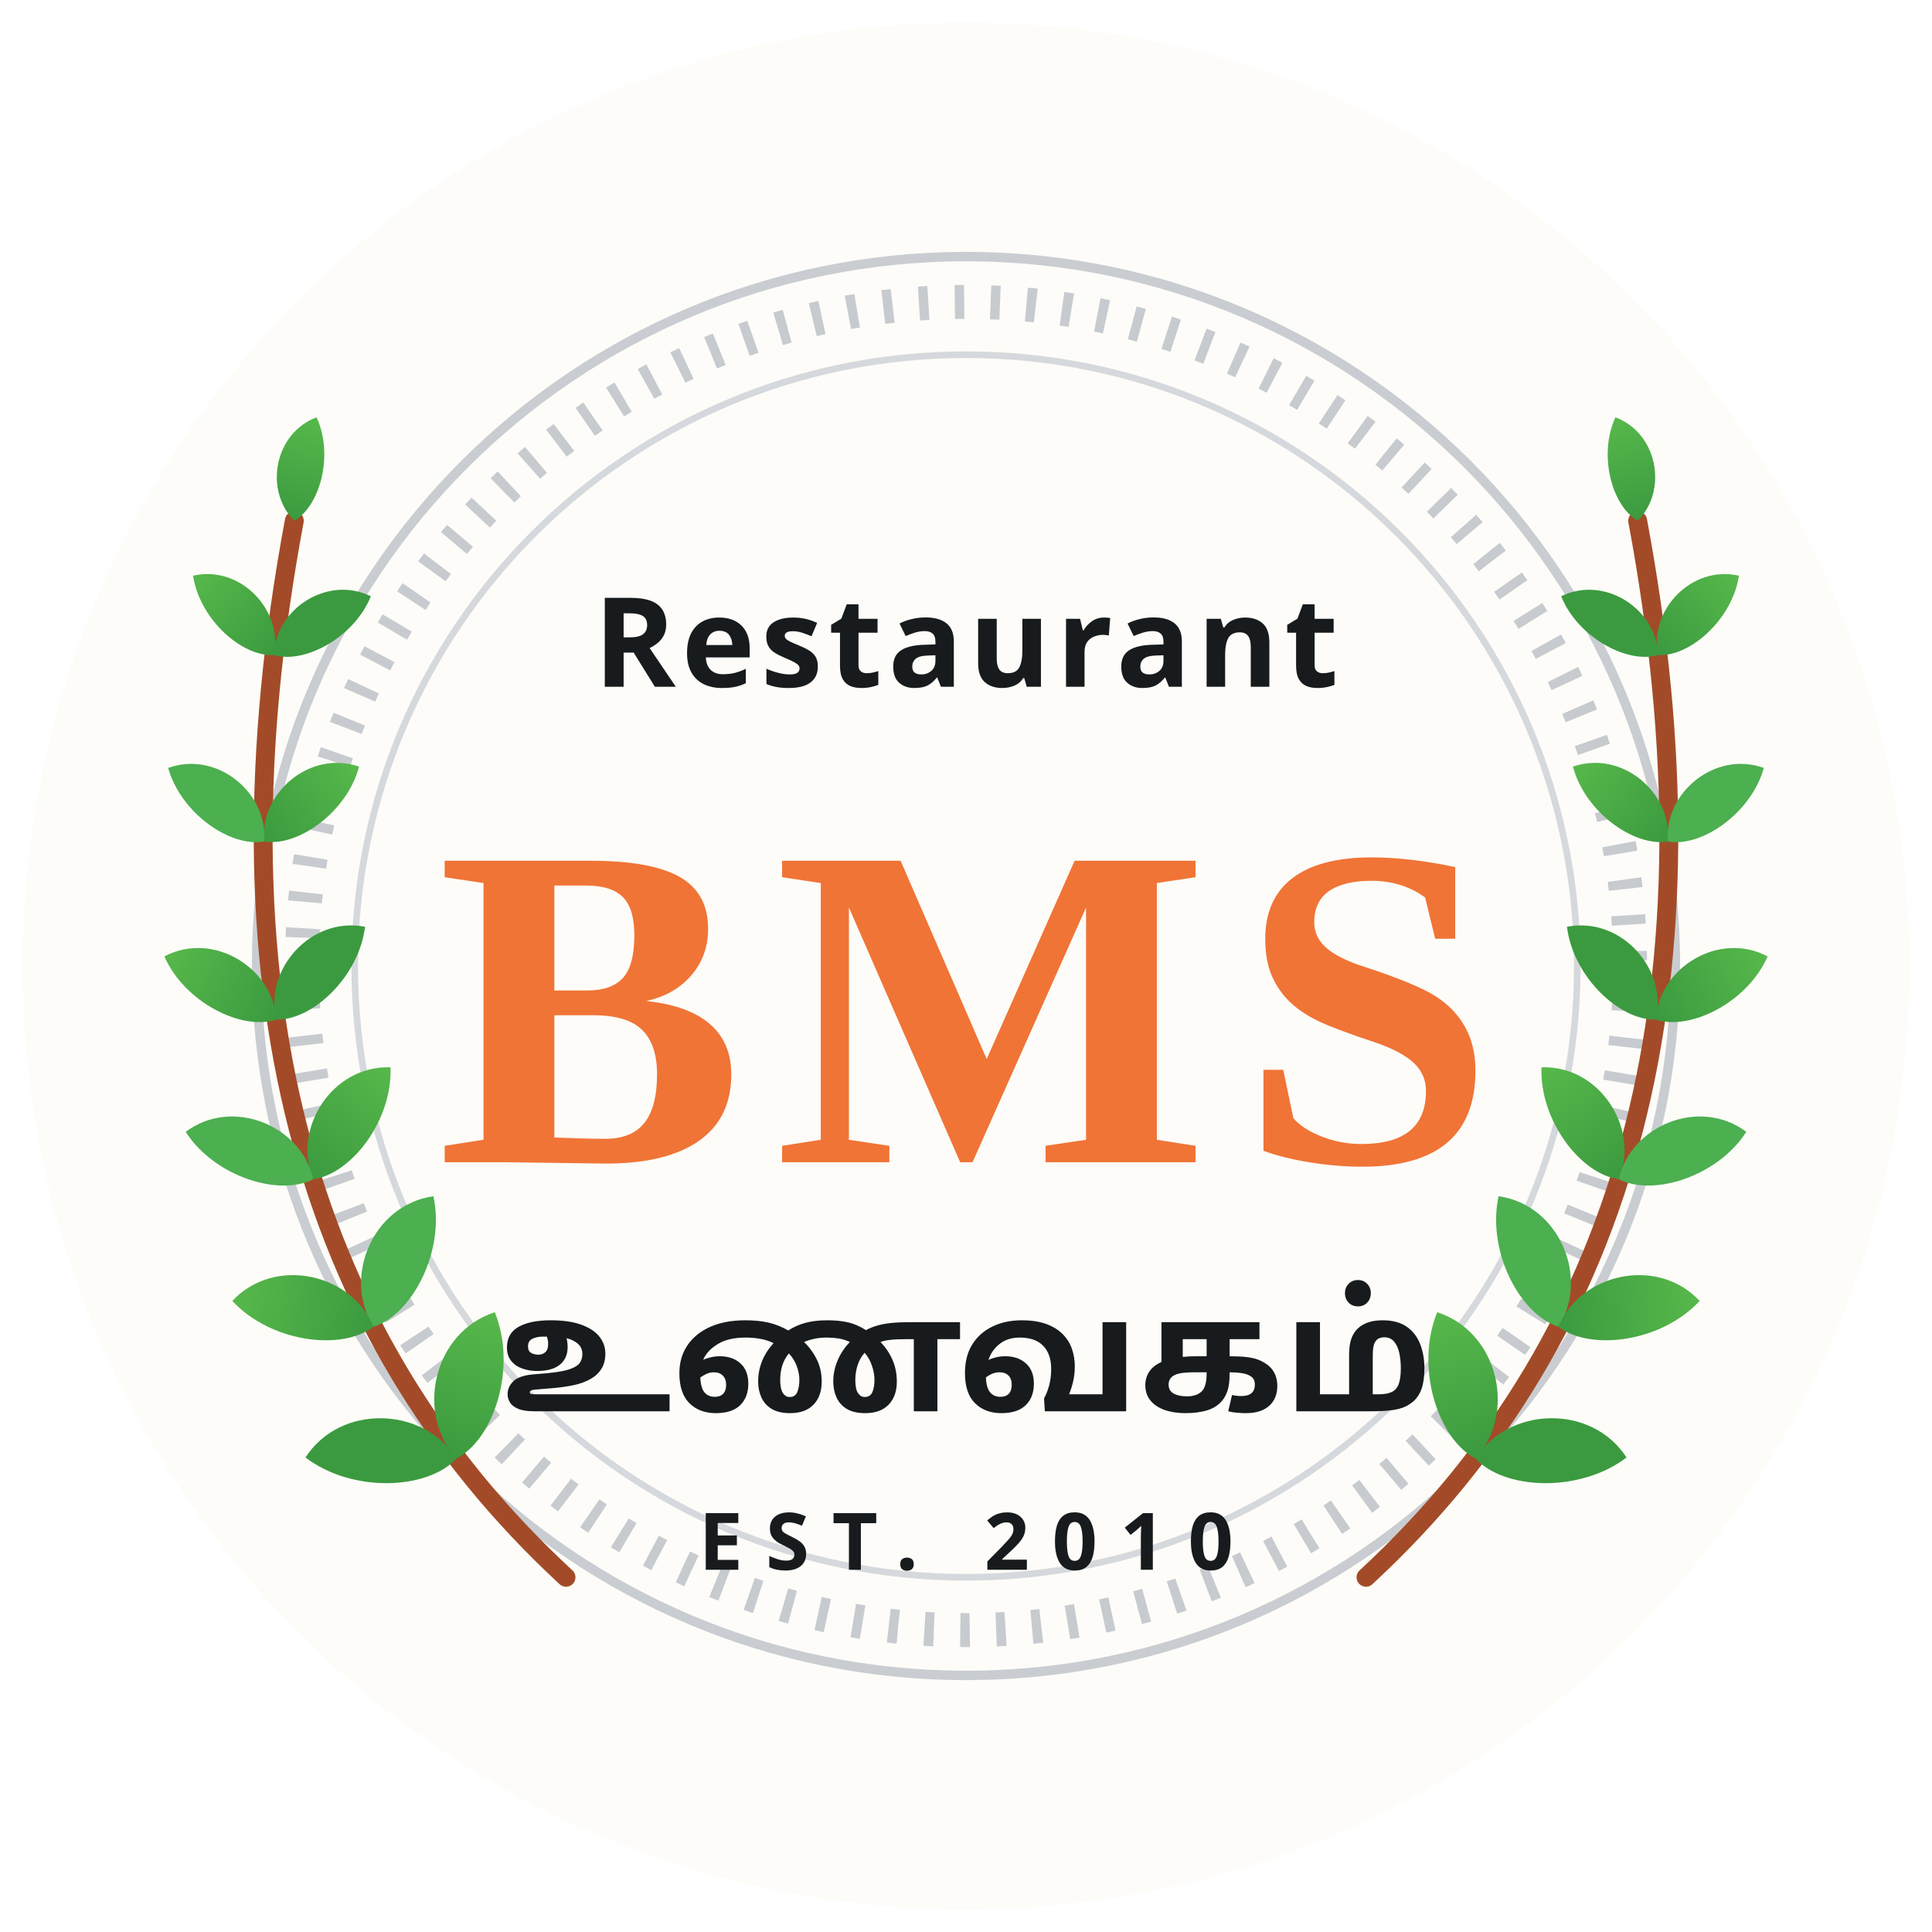
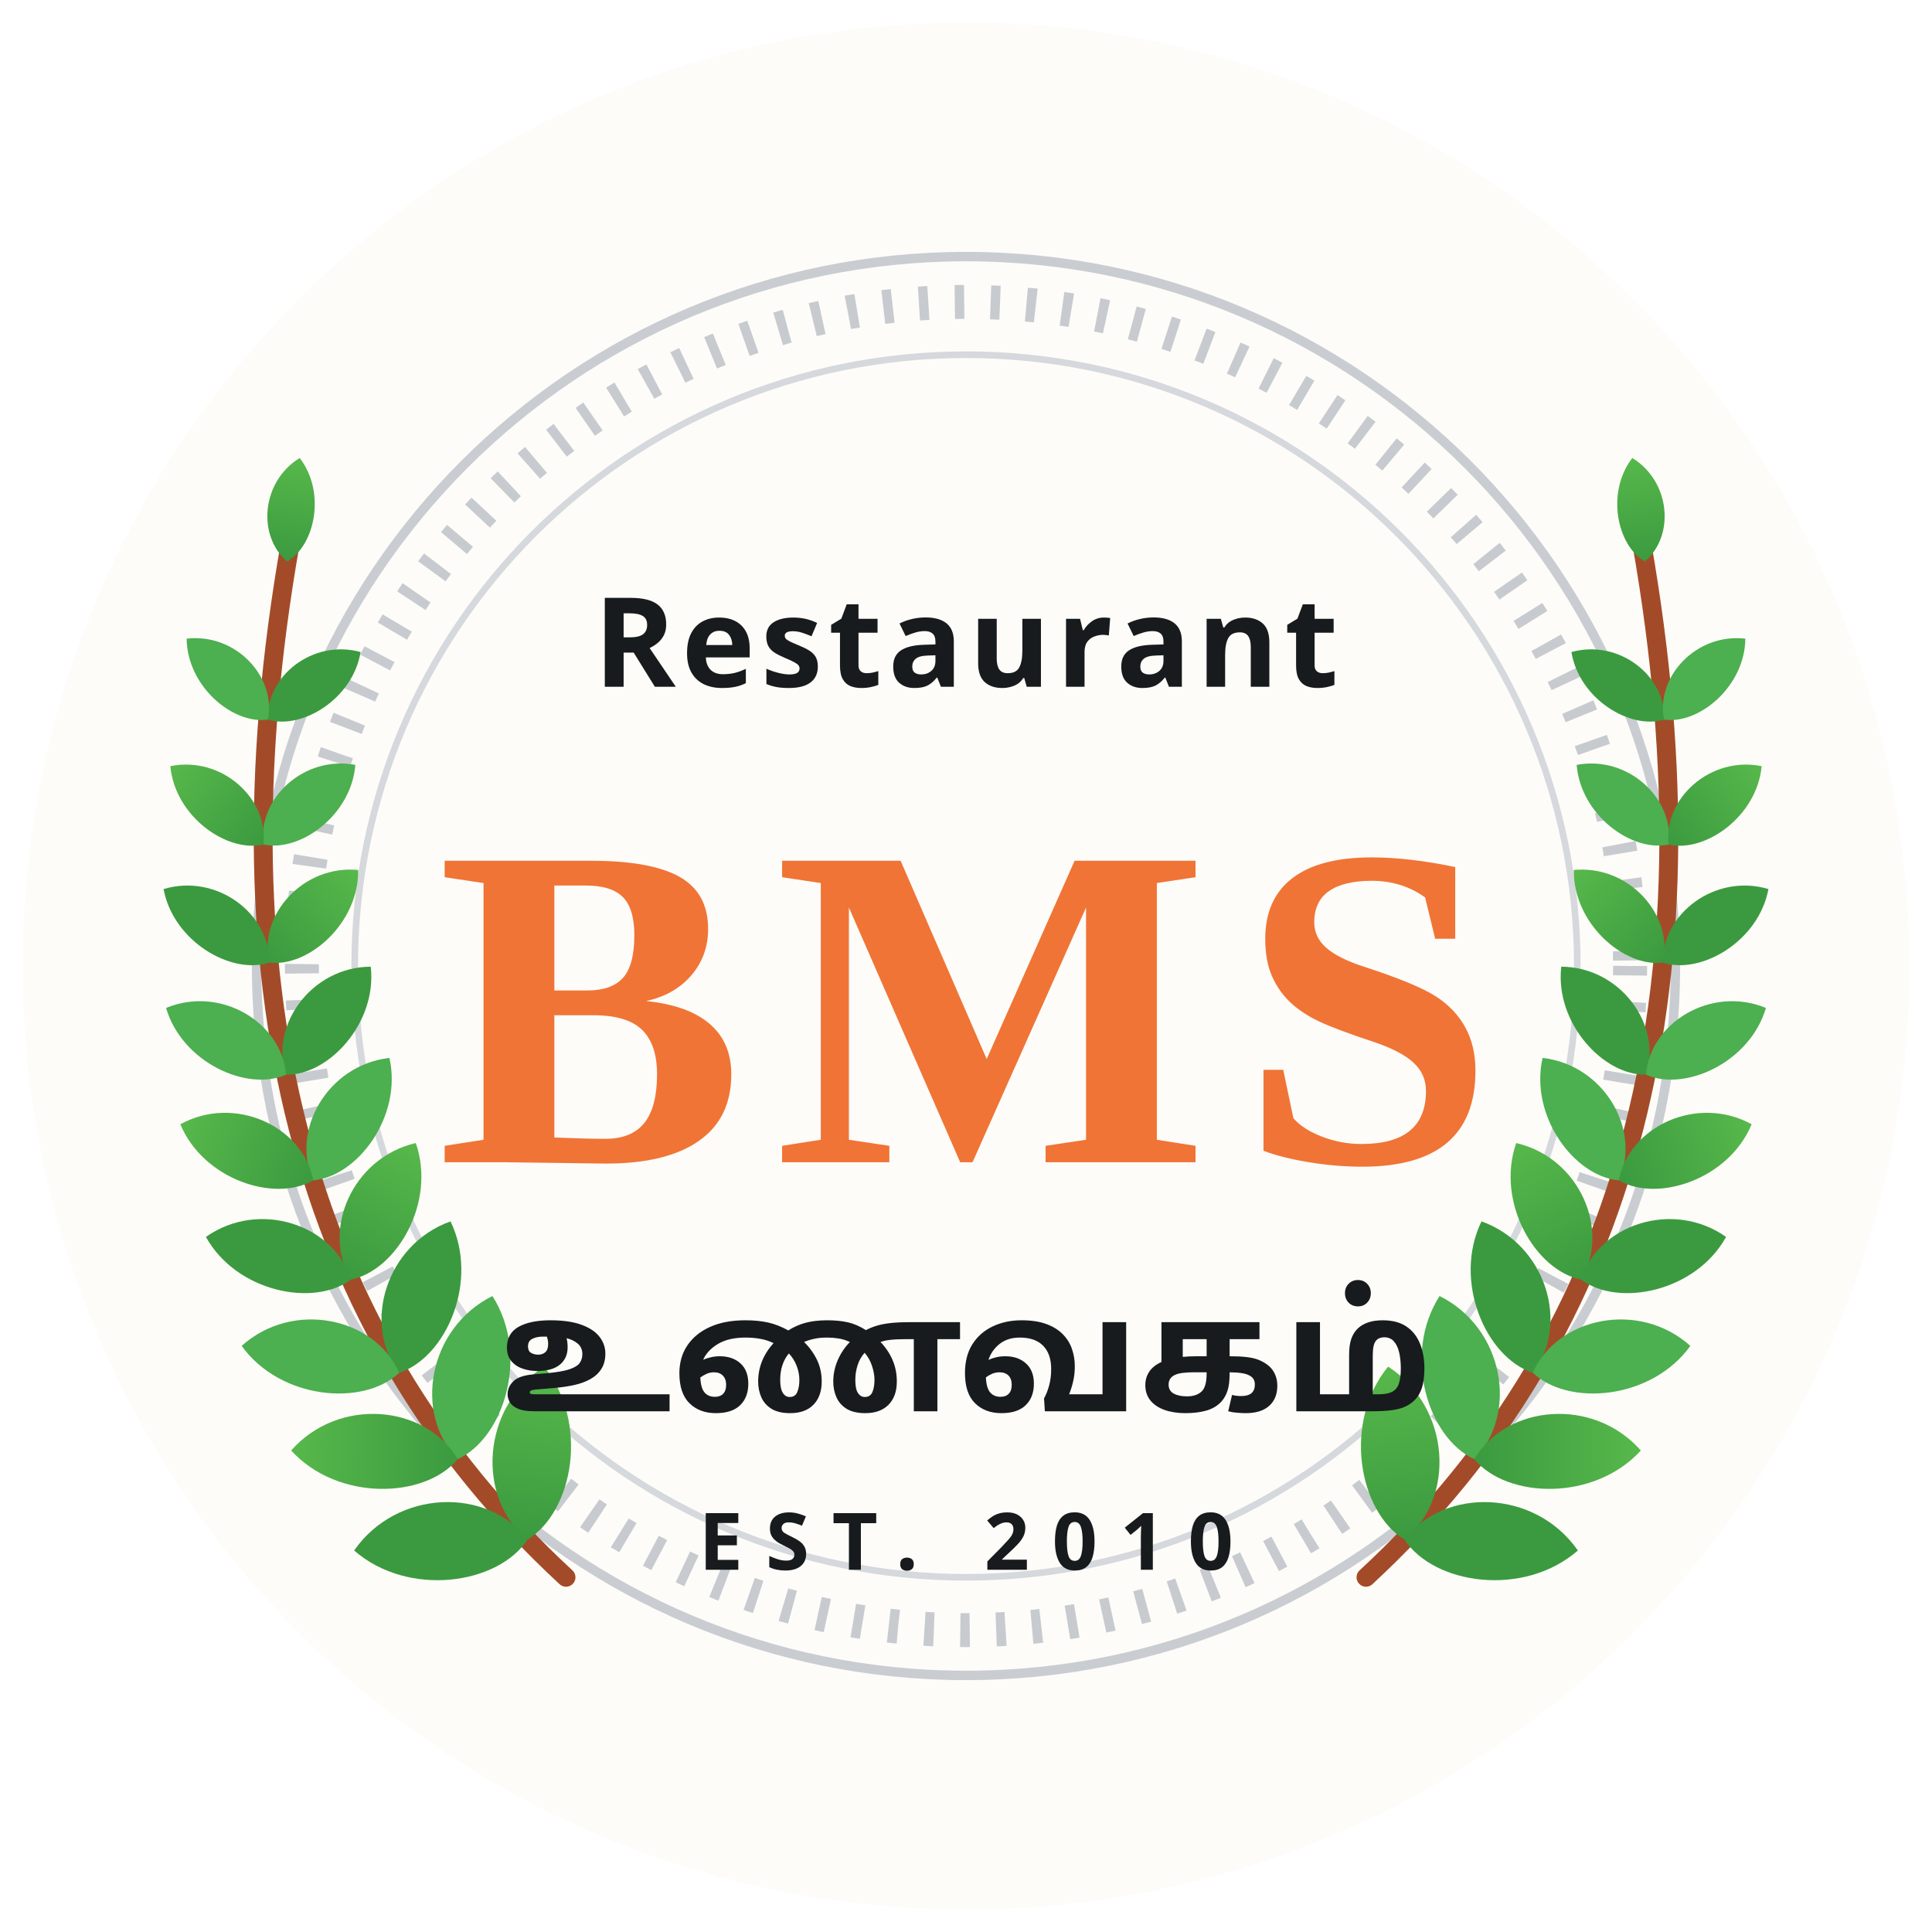
<svg xmlns="http://www.w3.org/2000/svg" viewBox="0 0 512 512" role="img" aria-label="Restaurant BMS logo">
  <defs>
-     <path id="leaf" d="M0 0 C 8 -14, 30 -16, 40 -2 C 28 8, 8 8, 0 0 Z" />
+     <path id="leaf" d="M0 0 C 9 -15, 33 -17, 46 -2 C 33 12, 9 11, 0 0 Z" />
    <linearGradient id="leafFill" x1="0" y1="0" x2="1" y2="0">
      <stop offset="0" stop-color="#3b9a3f" />
      <stop offset="1" stop-color="#57b84b" />
    </linearGradient>
  </defs>
  <circle cx="256" cy="256" r="250" fill="#fdfcf8" />
  <g fill="none" id="plate">
    <circle id="ring1" cx="256" cy="256" r="188" stroke="#c9cdd2" stroke-width="2.5" pathLength="1" />
    <circle id="ring2" cx="256" cy="256" r="176" stroke="#b6bbc2" stroke-width="9" stroke-dasharray="2.5 7" opacity="0.75" pathLength="1" />
    <circle id="ring3" cx="256" cy="256" r="162" stroke="#d5d8dc" stroke-width="1.75" pathLength="1" />
  </g>
  <g id="branchL">
    <path class="stem" d="M150 418 Q 44 320 78 138" fill="none" stroke="#a34b28" stroke-width="5" stroke-linecap="round" pathLength="1" />
    <g class="leaf-g" style="--i:0">
-       <g transform="translate(121 386.5) rotate(-72.5)">
+       <g transform="translate(139.8 408.0) rotate(-82.1)">
        <use href="#leaf" fill="url(#leafFill)" />
      </g>
    </g>
    <g class="leaf-g" style="--i:1">
-       <g transform="translate(121 386.5) rotate(-182.5) scale(1 -1)">
+       <g transform="translate(139.8 408.0) rotate(-186.1) scale(1.0 -1.0)">
        <use href="#leaf" fill="#3b9a3f" />
      </g>
    </g>
    <g class="leaf-g" style="--i:2">
-       <g transform="translate(99 351.6) rotate(-62.5) scale(0.95)">
+       <g transform="translate(121.3 386.7) rotate(-75.5) scale(0.96)">
        <use href="#leaf" fill="#4caf50" />
      </g>
    </g>
    <g class="leaf-g" style="--i:3">
-       <g transform="translate(99 351.6) rotate(-172.5) scale(0.95 -0.95)">
+       <g transform="translate(121.3 386.7) rotate(-179.5) scale(0.96 -0.96)">
        <use href="#leaf" fill="url(#leafFill)" />
      </g>
    </g>
    <g class="leaf-g" style="--i:4">
-       <g transform="translate(83 312.5) rotate(-52.5) scale(0.9)">
-         <use href="#leaf" fill="url(#leafFill)" />
+       <g transform="translate(105.8 363.8) rotate(-68.8) scale(0.92)">
+         <use href="#leaf" fill="#3b9a3f" />
      </g>
    </g>
    <g class="leaf-g" style="--i:5">
-       <g transform="translate(83 312.5) rotate(-162.5) scale(0.9 -0.9)">
+       <g transform="translate(105.8 363.8) rotate(-172.8) scale(0.92 -0.92)">
        <use href="#leaf" fill="#4caf50" />
      </g>
    </g>
    <g class="leaf-g" style="--i:6">
-       <g transform="translate(73.2 270.2) rotate(-43.4) scale(0.85)">
+       <g transform="translate(93.0 339.1) rotate(-62.1) scale(0.87)">
+         <use href="#leaf" fill="url(#leafFill)" />
+       </g>
+     </g>
+     <g class="leaf-g" style="--i:7">
+       <g transform="translate(93.0 339.1) rotate(-166.1) scale(0.87 -0.87)">
        <use href="#leaf" fill="#3b9a3f" />
      </g>
    </g>
-     <g class="leaf-g" style="--i:7">
-       <g transform="translate(73.2 270.2) rotate(-153.4) scale(0.85 -0.85)">
+     <g class="leaf-g" style="--i:8">
+       <g transform="translate(83.0 312.8) rotate(-55.6) scale(0.83)">
+         <use href="#leaf" fill="#4caf50" />
+       </g>
+     </g>
+     <g class="leaf-g" style="--i:9">
+       <g transform="translate(83.0 312.8) rotate(-159.6) scale(0.83 -0.83)">
        <use href="#leaf" fill="url(#leafFill)" />
      </g>
    </g>
-     <g class="leaf-g" style="--i:8">
-       <g transform="translate(70 223) rotate(-35.4) scale(0.8)">
-         <use href="#leaf" fill="url(#leafFill)" />
-       </g>
-     </g>
-     <g class="leaf-g" style="--i:9">
-       <g transform="translate(70 223) rotate(-145.4) scale(0.8 -0.8)">
-         <use href="#leaf" fill="#4caf50" />
-       </g>
-     </g>
    <g class="leaf-g" style="--i:10">
-       <g transform="translate(72.6 173.6) rotate(-28.4) scale(0.75)">
+       <g transform="translate(75.8 284.8) rotate(-49.4) scale(0.79)">
        <use href="#leaf" fill="#3b9a3f" />
      </g>
    </g>
    <g class="leaf-g" style="--i:11">
-       <g transform="translate(72.6 173.6) rotate(-138.4) scale(0.75 -0.75)">
+       <g transform="translate(75.8 284.8) rotate(-153.4) scale(0.79 -0.79)">
+         <use href="#leaf" fill="#4caf50" />
+       </g>
+     </g>
+     <g class="leaf-g" style="--i:12">
+       <g transform="translate(71.3 255.1) rotate(-43.6) scale(0.74)">
        <use href="#leaf" fill="url(#leafFill)" />
      </g>
    </g>
-     <g class="leaf-g" style="--i:12">
-       <g transform="translate(78 138) rotate(-75) scale(0.7)">
+     <g class="leaf-g" style="--i:13">
+       <g transform="translate(71.3 255.1) rotate(-147.6) scale(0.74 -0.74)">
+         <use href="#leaf" fill="#3b9a3f" />
+       </g>
+     </g>
+     <g class="leaf-g" style="--i:14">
+       <g transform="translate(69.8 223.8) rotate(-38.4) scale(0.7)">
+         <use href="#leaf" fill="#4caf50" />
+       </g>
+     </g>
+     <g class="leaf-g" style="--i:15">
+       <g transform="translate(69.8 223.8) rotate(-142.4) scale(0.7 -0.7)">
+         <use href="#leaf" fill="url(#leafFill)" />
+       </g>
+     </g>
+     <g class="leaf-g" style="--i:16">
+       <g transform="translate(71.0 190.7) rotate(-33.6) scale(0.66)">
+         <use href="#leaf" fill="#3b9a3f" />
+       </g>
+     </g>
+     <g class="leaf-g" style="--i:17">
+       <g transform="translate(71.0 190.7) rotate(-137.6) scale(0.66 -0.66)">
+         <use href="#leaf" fill="#4caf50" />
+       </g>
+     </g>
+     <g class="leaf-g" style="--i:18">
+       <g transform="translate(76.1 148.8) rotate(-80.6) scale(0.6)">
        <use href="#leaf" fill="url(#leafFill)" />
      </g>
    </g>
  </g>
  <use id="branchR" href="#branchL" transform="translate(512 0) scale(-1 1)" />
  <text id="txtRestaurant" x="256" y="182" text-anchor="middle" font-family="'Clash Display','Avenir Next',system-ui,sans-serif" font-weight="600" font-size="33" letter-spacing="1.5" fill="#171b1d">Restaurant</text>
  <text id="txtBMS" x="256" y="308" text-anchor="middle" font-family="Georgia,'Times New Roman',serif" font-weight="700" font-size="122" letter-spacing="8" fill="#f07436">BMS</text>
  <text id="txtTamil" x="256" y="374" text-anchor="middle" font-family="'Tamil MN','InaiMathi','Noto Sans Tamil','Nirmala UI',sans-serif" font-weight="700" font-size="42" fill="#171b1d">உணவகம்</text>
  <text id="txtEst" x="256" y="416" text-anchor="middle" font-family="'Satoshi','Avenir Next',system-ui,sans-serif" font-weight="700" font-size="21" letter-spacing="6" fill="#171b1d">EST. 2010</text>
</svg>
